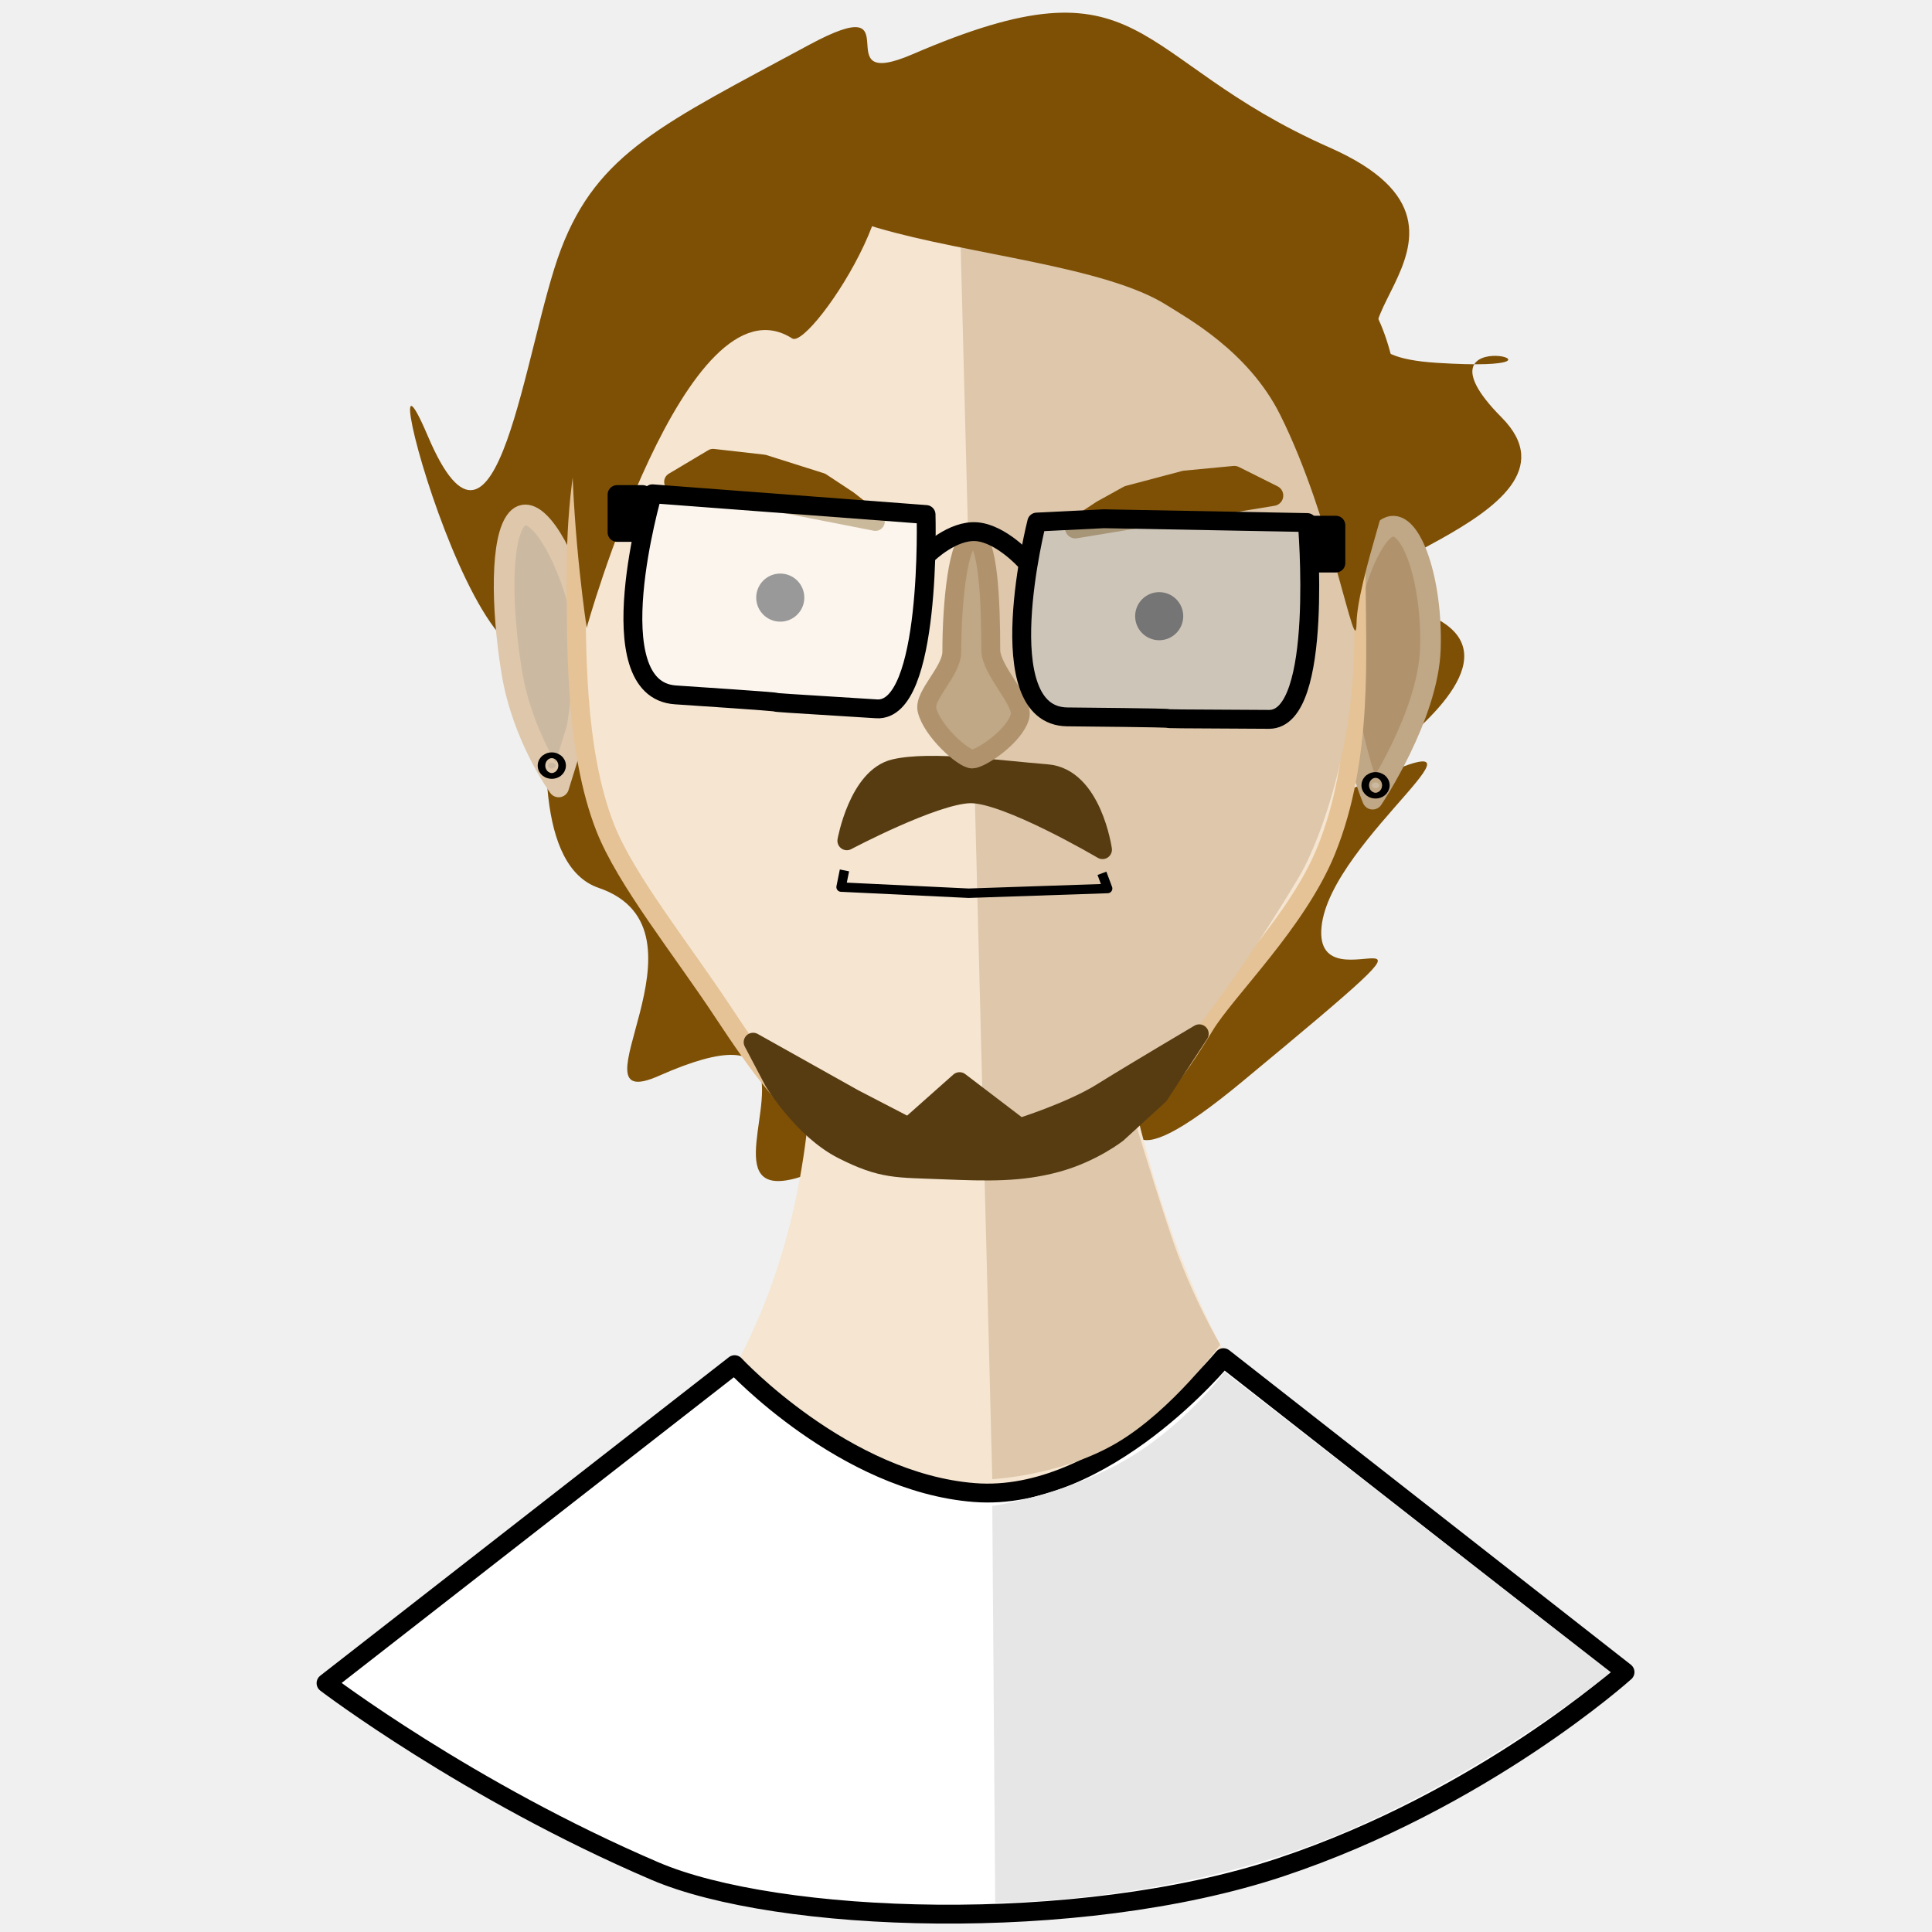
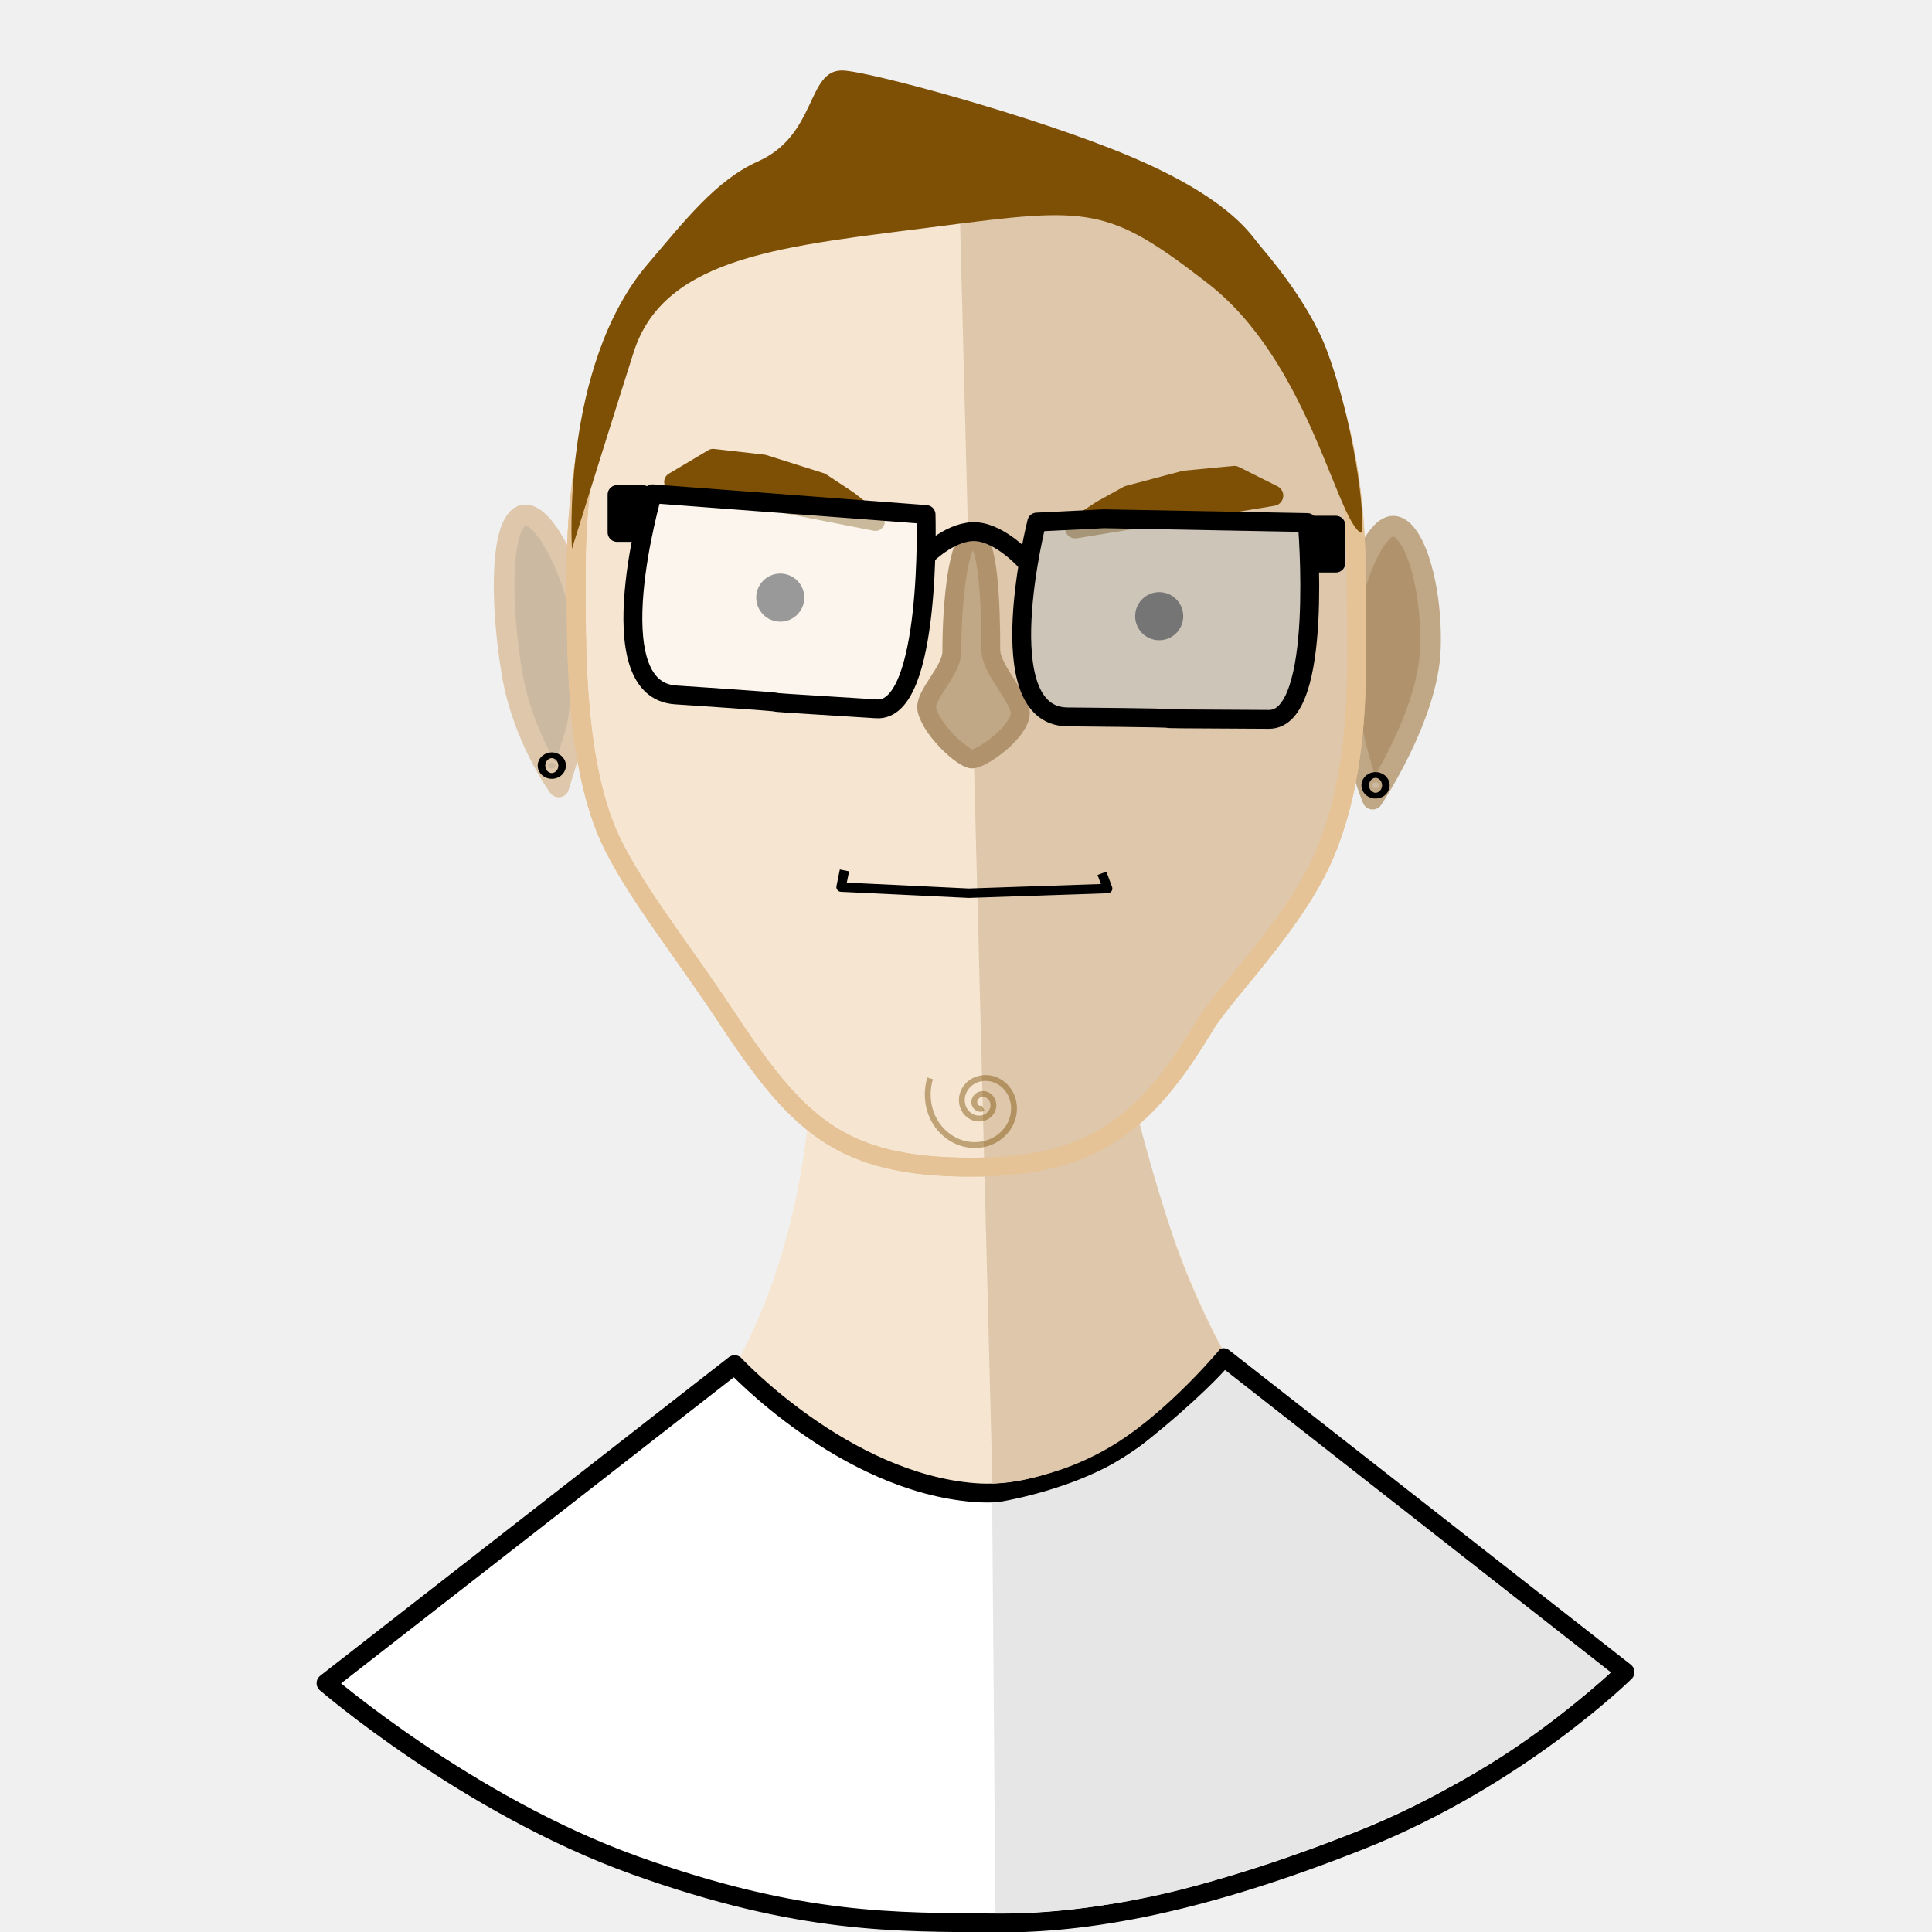
<svg xmlns="http://www.w3.org/2000/svg" xmlns:ns1="http://vectornator.io" height="100%" stroke-miterlimit="10" style="fill-rule:nonzero;clip-rule:evenodd;stroke-linecap:round;stroke-linejoin:round;" version="1.1" viewBox="0 0 1024 1024" width="100%" xml:space="preserve">
  <defs />
-   <g id="avatar" ns1:layerName="avatar">
-     <path d="M428.708 23.849C351.494 65.539 316.791 80.893 297.321 132.094C277.85 183.295 263.872 318.439 226.762 231.127C189.651 143.816 271.956 449.673 303.556 309.009C324.741 214.703 252.103 448.276 317.287 470.585C382.472 492.894 299.538 592.225 349.269 570.197C495.812 505.289 263.472 756.486 577.912 527.66C677.926 454.877 523.858 684.792 658.582 573.145C793.306 461.497 695.982 538.269 700.426 491.39C704.869 444.512 807.799 376.091 722.978 415.154C638.157 454.216 860.335 346.779 738.861 320.333C674.331 306.284 849.73 275.447 795.873 221.238C742.016 167.028 853.353 198.084 761.73 192.32C670.106 186.556 811.665 125.484 704.809 78.236C597.954 30.987 608.475-25.104 483.817 28.692C435.572 49.511 485.992-7.081 428.708 23.849Z" fill="#7e5006" fill-rule="nonzero" opacity="1" stroke="none" />
-     <path d="M394.25 484.666C524.512 366.915 524.438 341.83 617.787 469.66C639.531 499.435 574.702 441.951 593.533 546.965C646.306 841.254 811.552 849.892 811.552 849.892C811.552 849.892 685.882 1019.1 500.053 1018.16C356.146 1017.44 212.982 865.218 212.982 865.218C212.982 865.218 425.318 819.516 430.69 555.038C431.693 505.654 360.195 515.449 394.25 484.666Z" fill="#f5e5d1" fill-rule="nonzero" opacity="1" stroke="none" />
-     <path d="M516.477 791.086C585.562 796.449 648.447 719.59 648.447 719.59L861.294 886.254C861.294 886.254 786.159 953.988 678.627 989.748C571.096 1025.51 411.817 1019.4 347.157 991.715C247.835 949.191 172.807 892.11 172.807 892.11L389.371 723.305C389.371 723.305 447.392 785.722 516.477 791.086Z" fill="#ffffff" fill-rule="nonzero" opacity="1" stroke="#000000" stroke-linecap="butt" stroke-linejoin="round" stroke-width="10" />
-     <path d="M525.931 798.176L527.48 1008.45C527.48 1008.45 622.054 1009.24 711.419 971.514C791.806 937.576 853.777 886.334 853.777 886.334L649.061 727.103C649.061 727.103 627.077 756.934 594.292 775.082C561.507 793.23 525.931 798.176 525.931 798.176Z" fill="#e6e6e6" fill-rule="nonzero" opacity="1" stroke="none" />
-     <path d="M305.641 316.736C297.697 288.996 282.551 265.353 273.947 275.19C265.342 285.028 265.572 321.303 271.222 356.085C276.873 390.866 296.102 417.087 296.102 417.087L305.719 386.153C305.719 386.153 313.584 344.477 305.641 316.736Z" fill="#ccb9a1" fill-rule="nonzero" opacity="1" stroke="#dec7aa" stroke-linecap="butt" stroke-linejoin="round" stroke-width="10.961" />
-     <path d="M736.539 279.204C725.164 283.127 709.811 324.383 712.629 359.508C715.446 394.633 727.519 423.57 727.519 423.57C727.519 423.57 756.956 379.753 758.126 343.817C759.296 307.881 747.913 275.281 736.539 279.204Z" fill="#b0936d" fill-rule="nonzero" opacity="1" stroke="#c0a785" stroke-linecap="butt" stroke-linejoin="round" stroke-width="10.961" />
-     <path d="M305.393 302.445C305.393 156.137 380.434 83.528 509.04 78.45C639.611 73.296 718.788 158.051 718.788 304.359C718.788 345.722 722.929 401.543 702.888 450.842C687.462 488.787 649.812 524.805 638.353 543.816C607.42 595.137 580.003 618.616 514.709 618.616C444.057 618.616 421.99 595.169 383.442 536.723C361.12 502.879 331.596 466.336 320.737 438.588C304.713 397.639 305.393 342.503 305.393 302.445Z" fill="#f5e5d1" fill-rule="nonzero" opacity="1" stroke="#e5c396" stroke-linecap="butt" stroke-linejoin="round" stroke-width="10" />
-     <path d="M525.948 783.975L508.002 84.283C508.002 84.283 647.354 142.629 694.623 236.394C741.892 330.16 704.905 437.263 688.502 464.736C644.411 538.581 612.711 570.525 612.711 570.525L601.014 592.261C601.014 592.261 609.824 622.216 620.616 654.588C631.408 686.96 646.707 712.672 646.707 712.672C646.707 712.672 621.36 747.458 591.802 764.828C562.243 782.198 525.948 783.975 525.948 783.975Z" fill="#dec7aa" fill-rule="nonzero" opacity="1" stroke="none" />
-     <path d="M412.347 88.154C412.347 88.154 464.368 62.056 569.611 62.345C624.408 62.495 721.263 153.557 721.263 153.557C721.263 153.557 742.607 176.91 742.042 231.065C741.864 248.12 719.352 307.346 718.998 330.259C718.653 352.61 706.349 275.424 678.436 219.694C661.523 185.925 628.606 168.254 618.559 161.842C586.184 141.179 513.212 134.973 464.995 120.766C429.878 110.419 411.999 88.997 412.347 88.154Z" fill="#7e5006" fill-rule="nonzero" opacity="1" stroke="none" />
-     <path d="M310.961 332.868C310.961 332.868 282.057 143.908 334.63 133.45C357.809 128.839 415.23 75.394 447.432 75.482C502.229 75.633 429.924 185.792 419.878 179.38C363.923 143.669 310.135 334.867 310.961 332.868Z" fill="#7e5006" fill-rule="nonzero" opacity="1" stroke="none" />
-     <path d="M405.811 316.749C405.811 312.471 409.279 309.003 413.556 309.003C417.834 309.003 421.302 312.471 421.302 316.749C421.302 321.026 417.834 324.494 413.556 324.494C409.279 324.494 405.811 321.026 405.811 316.749Z" fill="#000000" fill-rule="nonzero" opacity="1" stroke="#000000" stroke-linecap="butt" stroke-linejoin="round" stroke-width="10" />
-     <path d="M606.65 326.589C606.65 322.311 610.118 318.844 614.396 318.844C618.674 318.844 622.141 322.311 622.141 326.589C622.141 330.867 618.674 334.334 614.396 334.334C610.118 334.334 606.65 330.867 606.65 326.589Z" fill="#000000" fill-rule="nonzero" opacity="1" stroke="#000000" stroke-linecap="butt" stroke-linejoin="round" stroke-width="10" />
-     <path d="M447.583 461.335L445.795 470.175L513.419 473.426L587.067 470.935L584.053 462.871" fill="none" opacity="1" stroke="#000000" stroke-linecap="butt" stroke-linejoin="round" stroke-width="5" />
-     <path d="M399.168 552.38L410.106 573.148C410.106 573.148 425.385 598.558 446.542 609.329C467.699 620.099 475.556 619.058 499.672 620.051C523.787 621.044 541.003 621.457 560.055 616.267C579.106 611.078 592.241 600.652 592.241 600.652L614.352 580.456L635.627 547.927C635.627 547.927 599.837 569.095 583.821 579.098C567.804 589.1 540.572 597.66 540.572 597.66L508.591 573.287L481.552 597.314L452.492 582.245L399.168 552.38Z" fill="#573c12" fill-rule="nonzero" opacity="1" stroke="#573c12" stroke-linecap="butt" stroke-linejoin="round" stroke-width="10" />
-     <path d="M584.348 450.333C584.348 450.333 578.944 411.975 554.883 410.086C530.821 408.197 493.352 402.889 474.121 407.367C454.89 411.846 448.843 445.631 448.843 445.631C448.843 445.631 494.825 421.264 514.027 420.715C533.23 420.165 584.348 450.333 584.348 450.333Z" fill="#573c12" fill-rule="nonzero" opacity="1" stroke="#573c12" stroke-linecap="butt" stroke-linejoin="round" stroke-width="10" />
-     <path d="M357.023 255.384L377.937 242.917L404.659 245.951L435.171 255.596L449.4 264.986L463.966 276.377L357.023 255.384Z" fill="#7e5006" fill-rule="nonzero" opacity="1" stroke="#7e5006" stroke-linecap="butt" stroke-linejoin="round" stroke-width="10" />
+   <clipPath id="ArtboardFrame">
+     <rect height="1024" width="1024" x="0" y="0" />
+   </clipPath>
+   <g clip-path="url(#ArtboardFrame)" id="avatar" ns1:layerName="avatar">
+     <path d="M394.25 484.666C524.512 366.915 524.438 341.83 617.787 469.66C639.531 499.435 574.702 441.951 593.533 546.965C646.306 841.254 811.552 849.892 811.552 849.892C811.552 849.892 685.882 1019.1 500.053 1018.16C356.146 1017.44 212.982 865.218 212.982 865.218C212.982 865.218 425.318 819.516 430.69 555.038C431.693 505.654 360.195 515.449 394.25 484.666Z" fill="#f5e5d1" fill-rule="nonzero" opacity="1" stroke="none" ns1:layerName="neck" />
+     <path d="M516.477 791.086C585.562 796.449 648.447 719.59 648.447 719.59L861.294 886.254C861.294 886.254 804.736 942.165 721.047 975.385C637.358 1008.6 576.638 1019.78 526.867 1019.21C475.596 1018.63 424.829 1020.39 336.397 988.631C247.964 956.875 172.807 892.11 172.807 892.11L389.371 723.305C389.371 723.305 447.392 785.722 516.477 791.086Z" fill="#ffffff" fill-rule="nonzero" opacity="1" stroke="#000000" stroke-linecap="butt" stroke-linejoin="round" stroke-width="10" ns1:layerName="shirt" />
+     <path d="M525.873 796.653L527.598 1013.99C527.598 1013.99 578.823 1016.22 644.354 996.469C709.886 976.719 754.196 956.823 789.723 934.994C825.249 913.164 853.777 886.334 853.777 886.334L649.298 726.119C649.298 726.119 635.146 742.095 605.772 765.363C574.525 790.114 525.873 796.653 525.873 796.653Z" fill="#e6e6e6" fill-rule="nonzero" opacity="1" stroke="none" ns1:layerName="Shirt shade" />
+     <path d="M305.641 316.736C297.697 288.996 282.551 265.353 273.947 275.19C265.342 285.028 265.572 321.303 271.222 356.085C276.873 390.866 296.102 417.087 296.102 417.087L305.719 386.153C305.719 386.153 313.584 344.477 305.641 316.736Z" fill="#ccb9a1" fill-rule="nonzero" opacity="1" stroke="#dec7aa" stroke-linecap="butt" stroke-linejoin="round" stroke-width="10.961" ns1:layerName="Left ear" />
+     <path d="M736.539 279.204C725.164 283.127 709.811 324.383 712.629 359.508C715.446 394.633 727.519 423.57 727.519 423.57C727.519 423.57 756.956 379.753 758.126 343.817C759.296 307.881 747.913 275.281 736.539 279.204Z" fill="#b0936d" fill-rule="nonzero" opacity="1" stroke="#c0a785" stroke-linecap="butt" stroke-linejoin="round" stroke-width="10.961" ns1:layerName="right ear" />
+     <path d="M305.393 302.445C305.393 156.137 380.434 83.528 509.04 78.45C639.611 73.296 718.788 158.051 718.788 304.359C718.788 345.722 722.929 401.543 702.888 450.842C687.462 488.787 649.812 524.805 638.353 543.816C607.42 595.137 580.003 618.616 514.709 618.616C444.057 618.616 421.99 595.169 383.442 536.723C361.12 502.879 331.596 466.336 320.737 438.588C304.713 397.639 305.393 342.503 305.393 302.445Z" fill="#f5e5d1" fill-rule="nonzero" opacity="1" stroke="#e5c396" stroke-linecap="butt" stroke-linejoin="round" stroke-width="10" ns1:layerName="face" />
+     <path d="M526.029 786.255L508.002 84.283C508.002 84.283 646.784 112.555 694.053 206.32C718.127 254.074 719.747 314.424 716.312 365.334C712.547 421.142 700.997 455.575 692.918 467.532C644.765 538.795 616.149 572.987 616.149 572.987L602.851 591.068C602.851 591.068 610.559 621.967 621.352 654.339C632.144 686.712 647.341 714.267 647.341 714.267C647.341 714.267 620.807 746.549 591.802 764.828C558.406 785.874 526.029 786.255 526.029 786.255Z" fill="#dec7aa" fill-rule="nonzero" opacity="1" stroke="none" ns1:layerName="skin shade" />
+     <path d="M305.393 302.445C305.393 156.137 380.434 83.528 509.04 78.45C639.611 73.296 718.788 158.051 718.788 304.359C718.788 345.722 722.929 401.543 702.888 450.842C687.462 488.787 649.812 524.805 638.353 543.816C607.42 595.137 580.003 618.616 514.709 618.616C444.057 618.616 421.99 595.169 383.442 536.723C361.12 502.879 331.596 466.336 320.737 438.588C304.713 397.639 305.393 342.503 305.393 302.445Z" fill="none" opacity="1" stroke="#e5c396" stroke-linecap="butt" stroke-linejoin="round" stroke-width="10" ns1:layerName="Face-outline" />
+     <path d="M303.141 290.884C303.141 290.884 297.101 193.972 343.439 139.795C362.782 117.18 379.357 95.551 401.768 85.542C433.043 71.574 427.527 37.296 446.286 37.348C459.343 37.383 548.419 61.569 598.56 82.694C649.736 104.254 661.908 122.821 666.737 128.88C670.344 133.406 693.599 159.339 703.591 186.584C720.079 231.544 724.374 284.39 721.13 282.32C707.974 273.923 693.362 191.491 640.226 150.234C587.09 108.977 577.388 109.625 497.358 119.99C417.328 130.354 352.494 135.035 335.918 186.482C330.347 203.769 303.141 290.884 303.141 290.884Z" fill="#7e5006" fill-rule="nonzero" opacity="1" stroke="none" ns1:layerName="hair" />
+     <path d="M405.811 316.749C405.811 312.471 409.279 309.003 413.556 309.003C417.834 309.003 421.302 312.471 421.302 316.749C421.302 321.026 417.834 324.494 413.556 324.494C409.279 324.494 405.811 321.026 405.811 316.749Z" fill="#000000" fill-rule="nonzero" opacity="1" stroke="#000000" stroke-linecap="butt" stroke-linejoin="round" stroke-width="10" ns1:layerName="eye" />
+     <path d="M606.65 326.589C606.65 322.311 610.118 318.844 614.396 318.844C618.674 318.844 622.141 322.311 622.141 326.589C622.141 330.867 618.674 334.334 614.396 334.334C610.118 334.334 606.65 330.867 606.65 326.589Z" fill="#000000" fill-rule="nonzero" opacity="1" stroke="#000000" stroke-linecap="butt" stroke-linejoin="round" stroke-width="10" ns1:layerName="eye" />
+     <path d="M447.583 461.335L445.795 470.175L513.419 473.426L587.067 470.935L584.053 462.871" fill="none" opacity="1" stroke="#000000" stroke-linecap="butt" stroke-linejoin="round" stroke-width="5" ns1:layerName="smile" />
+     <path d="M357.023 255.384L377.937 242.917L404.659 245.951L435.171 255.596L449.4 264.986L463.966 276.377L357.023 255.384Z" fill="#7e5006" fill-rule="nonzero" opacity="1" stroke="#7e5006" stroke-linecap="butt" stroke-linejoin="round" stroke-width="10" ns1:layerName="left eyebrow" />
    <path d="M504.48 345.39C504.48 319.935 507.794 284.855 515.799 284.855C523.805 284.855 525.14 319.011 525.14 344.467C525.14 355.393 542.631 371.71 540.634 379.609C537.977 390.114 519.856 402.276 515.287 402.276C510.557 402.276 493.95 387.368 491.304 376.223C489.471 368.505 504.48 355.806 504.48 345.39Z" fill="#c0a785" fill-rule="nonzero" opacity="1" stroke="#b0936d" stroke-linecap="butt" stroke-linejoin="round" stroke-width="10" />
-     <path d="M674.676 262.656L654.192 252.423L628.021 254.914L598.138 262.829L584.202 270.536L569.936 279.884L674.676 262.656Z" fill="#7e5006" fill-rule="nonzero" opacity="1" stroke="#7e5006" stroke-linecap="butt" stroke-linejoin="round" stroke-width="10.961" />
-     <path d="M290.464 405.783C290.464 404.939 291.361 404.254 292.469 404.254C293.576 404.254 294.473 404.939 294.473 405.783C294.473 406.627 293.576 407.312 292.469 407.312C291.361 407.312 290.464 406.627 290.464 405.783Z" fill="#ccb9a1" fill-rule="nonzero" opacity="1" stroke="#000000" stroke-linecap="butt" stroke-linejoin="round" stroke-width="10.961" />
-     <path d="M727.067 416.233C727.067 415.388 727.965 414.704 729.072 414.704C730.179 414.704 731.077 415.388 731.077 416.233C731.077 417.077 730.179 417.761 729.072 417.761C727.965 417.761 727.067 417.077 727.067 416.233Z" fill="#ccb9a1" fill-rule="nonzero" opacity="1" stroke="#000000" stroke-linecap="butt" stroke-linejoin="round" stroke-width="10.961" />
-     <path d="M345.82 261.723L383.292 264.561L490.834 272.707C490.834 272.707 493.919 377.502 464.636 375.702C360.581 369.304 461.8 375.22 358.005 368.304C315.728 365.487 345.82 261.723 345.82 261.723Z" fill="#ffffff" fill-opacity="0.6" fill-rule="nonzero" opacity="1" stroke="#000000" stroke-linecap="butt" stroke-linejoin="round" stroke-width="10" />
+     <path d="M674.676 262.656L654.192 252.423L628.021 254.914L598.138 262.829L584.202 270.536L569.936 279.884L674.676 262.656Z" fill="#7e5006" fill-rule="nonzero" opacity="1" stroke="#7e5006" stroke-linecap="butt" stroke-linejoin="round" stroke-width="10.961" ns1:layerName="Right eyebrow" />
+     <path d="M290.464 405.783C290.464 404.939 291.361 404.254 292.469 404.254C293.576 404.254 294.473 404.939 294.473 405.783C294.473 406.627 293.576 407.312 292.469 407.312C291.361 407.312 290.464 406.627 290.464 405.783Z" fill="#ccb9a1" fill-rule="nonzero" opacity="1" stroke="#000000" stroke-linecap="butt" stroke-linejoin="round" stroke-width="10.961" ns1:layerName="Left gauge" />
+     <path d="M727.067 416.233C727.067 415.388 727.965 414.704 729.072 414.704C730.179 414.704 731.077 415.388 731.077 416.233C731.077 417.077 730.179 417.761 729.072 417.761C727.965 417.761 727.067 417.077 727.067 416.233Z" fill="#ccb9a1" fill-rule="nonzero" opacity="1" stroke="#000000" stroke-linecap="butt" stroke-linejoin="round" stroke-width="10.961" ns1:layerName="right gauge" />
+     <path d="M345.82 261.723L383.292 264.561L490.834 272.707C490.834 272.707 493.919 377.502 464.636 375.702C360.581 369.304 461.8 375.22 358.005 368.304C315.728 365.487 345.82 261.723 345.82 261.723Z" fill="#ffffff" fill-opacity="0.6" fill-rule="nonzero" opacity="1" stroke="#000000" stroke-linecap="butt" stroke-linejoin="round" stroke-width="10" ns1:layerName="Curve" />
    <path d="M327.049 262.132L340.597 262.132L340.597 282.186L327.049 282.186L327.049 262.132Z" fill="#000000" fill-rule="nonzero" opacity="1" stroke="#000000" stroke-linecap="butt" stroke-linejoin="round" stroke-width="10" />
    <path d="M549.504 276.703L585.055 274.947L692.887 276.96C692.887 276.96 701.931 381.41 672.593 381.279C568.342 380.813 669.734 380.959 565.714 379.961C523.345 379.555 549.504 276.703 549.504 276.703Z" fill="#c3c3c3" fill-opacity="0.6" fill-rule="nonzero" opacity="1" stroke="#000000" stroke-linecap="butt" stroke-linejoin="round" stroke-width="10" />
-     <path d="M694.487 278.377L708.035 278.377L708.035 298.431L694.487 298.431L694.487 278.377Z" fill="#000000" fill-rule="nonzero" opacity="1" stroke="#000000" stroke-linecap="butt" stroke-linejoin="round" stroke-width="10" />
+     <path d="M694.487 278.377L708.035 278.377L708.035 298.431L694.487 298.431L694.487 278.377Z" fill="#000000" fill-rule="nonzero" opacity="1" stroke="#000000" stroke-linecap="butt" stroke-linejoin="round" stroke-width="10" ns1:layerName="Rectangle" />
    <path d="M491.704 293.67C491.704 293.67 504.905 280.675 517.82 281.838C530.735 283.001 543.53 297.282 543.53 297.282" fill="none" opacity="1" stroke="#000000" stroke-linecap="butt" stroke-linejoin="round" stroke-width="10" />
+     <path d="M521.128 587.375C520.479 587.724 519.642 587.827 518.842 587.586C518.042 587.346 517.289 586.758 516.841 585.923C516.392 585.089 516.26 584.014 516.569 582.985C516.878 581.957 517.634 580.988 518.707 580.412C519.78 579.835 521.162 579.664 522.485 580.062C523.807 580.46 525.052 581.432 525.794 582.811C526.535 584.19 526.754 585.968 526.243 587.668C525.731 589.368 524.482 590.969 522.709 591.923C520.935 592.876 518.65 593.158 516.464 592.5C514.278 591.843 512.219 590.236 510.994 587.956C509.768 585.676 509.406 582.737 510.251 579.927C511.096 577.116 513.162 574.469 516.093 572.894C519.025 571.318 522.803 570.852 526.417 571.939C530.031 573.026 533.434 575.682 535.46 579.451C537.486 583.22 538.085 588.078 536.687 592.724C535.29 597.37 531.875 601.746 527.029 604.35C522.183 606.955 515.937 607.725 509.963 605.929C503.989 604.132 498.364 599.741 495.015 593.511C491.666 587.28 490.675 579.25 492.986 571.569" fill="none" opacity="0.446" stroke="#7e5006" stroke-linecap="butt" stroke-linejoin="round" stroke-width="3.1" />
  </g>
</svg>
